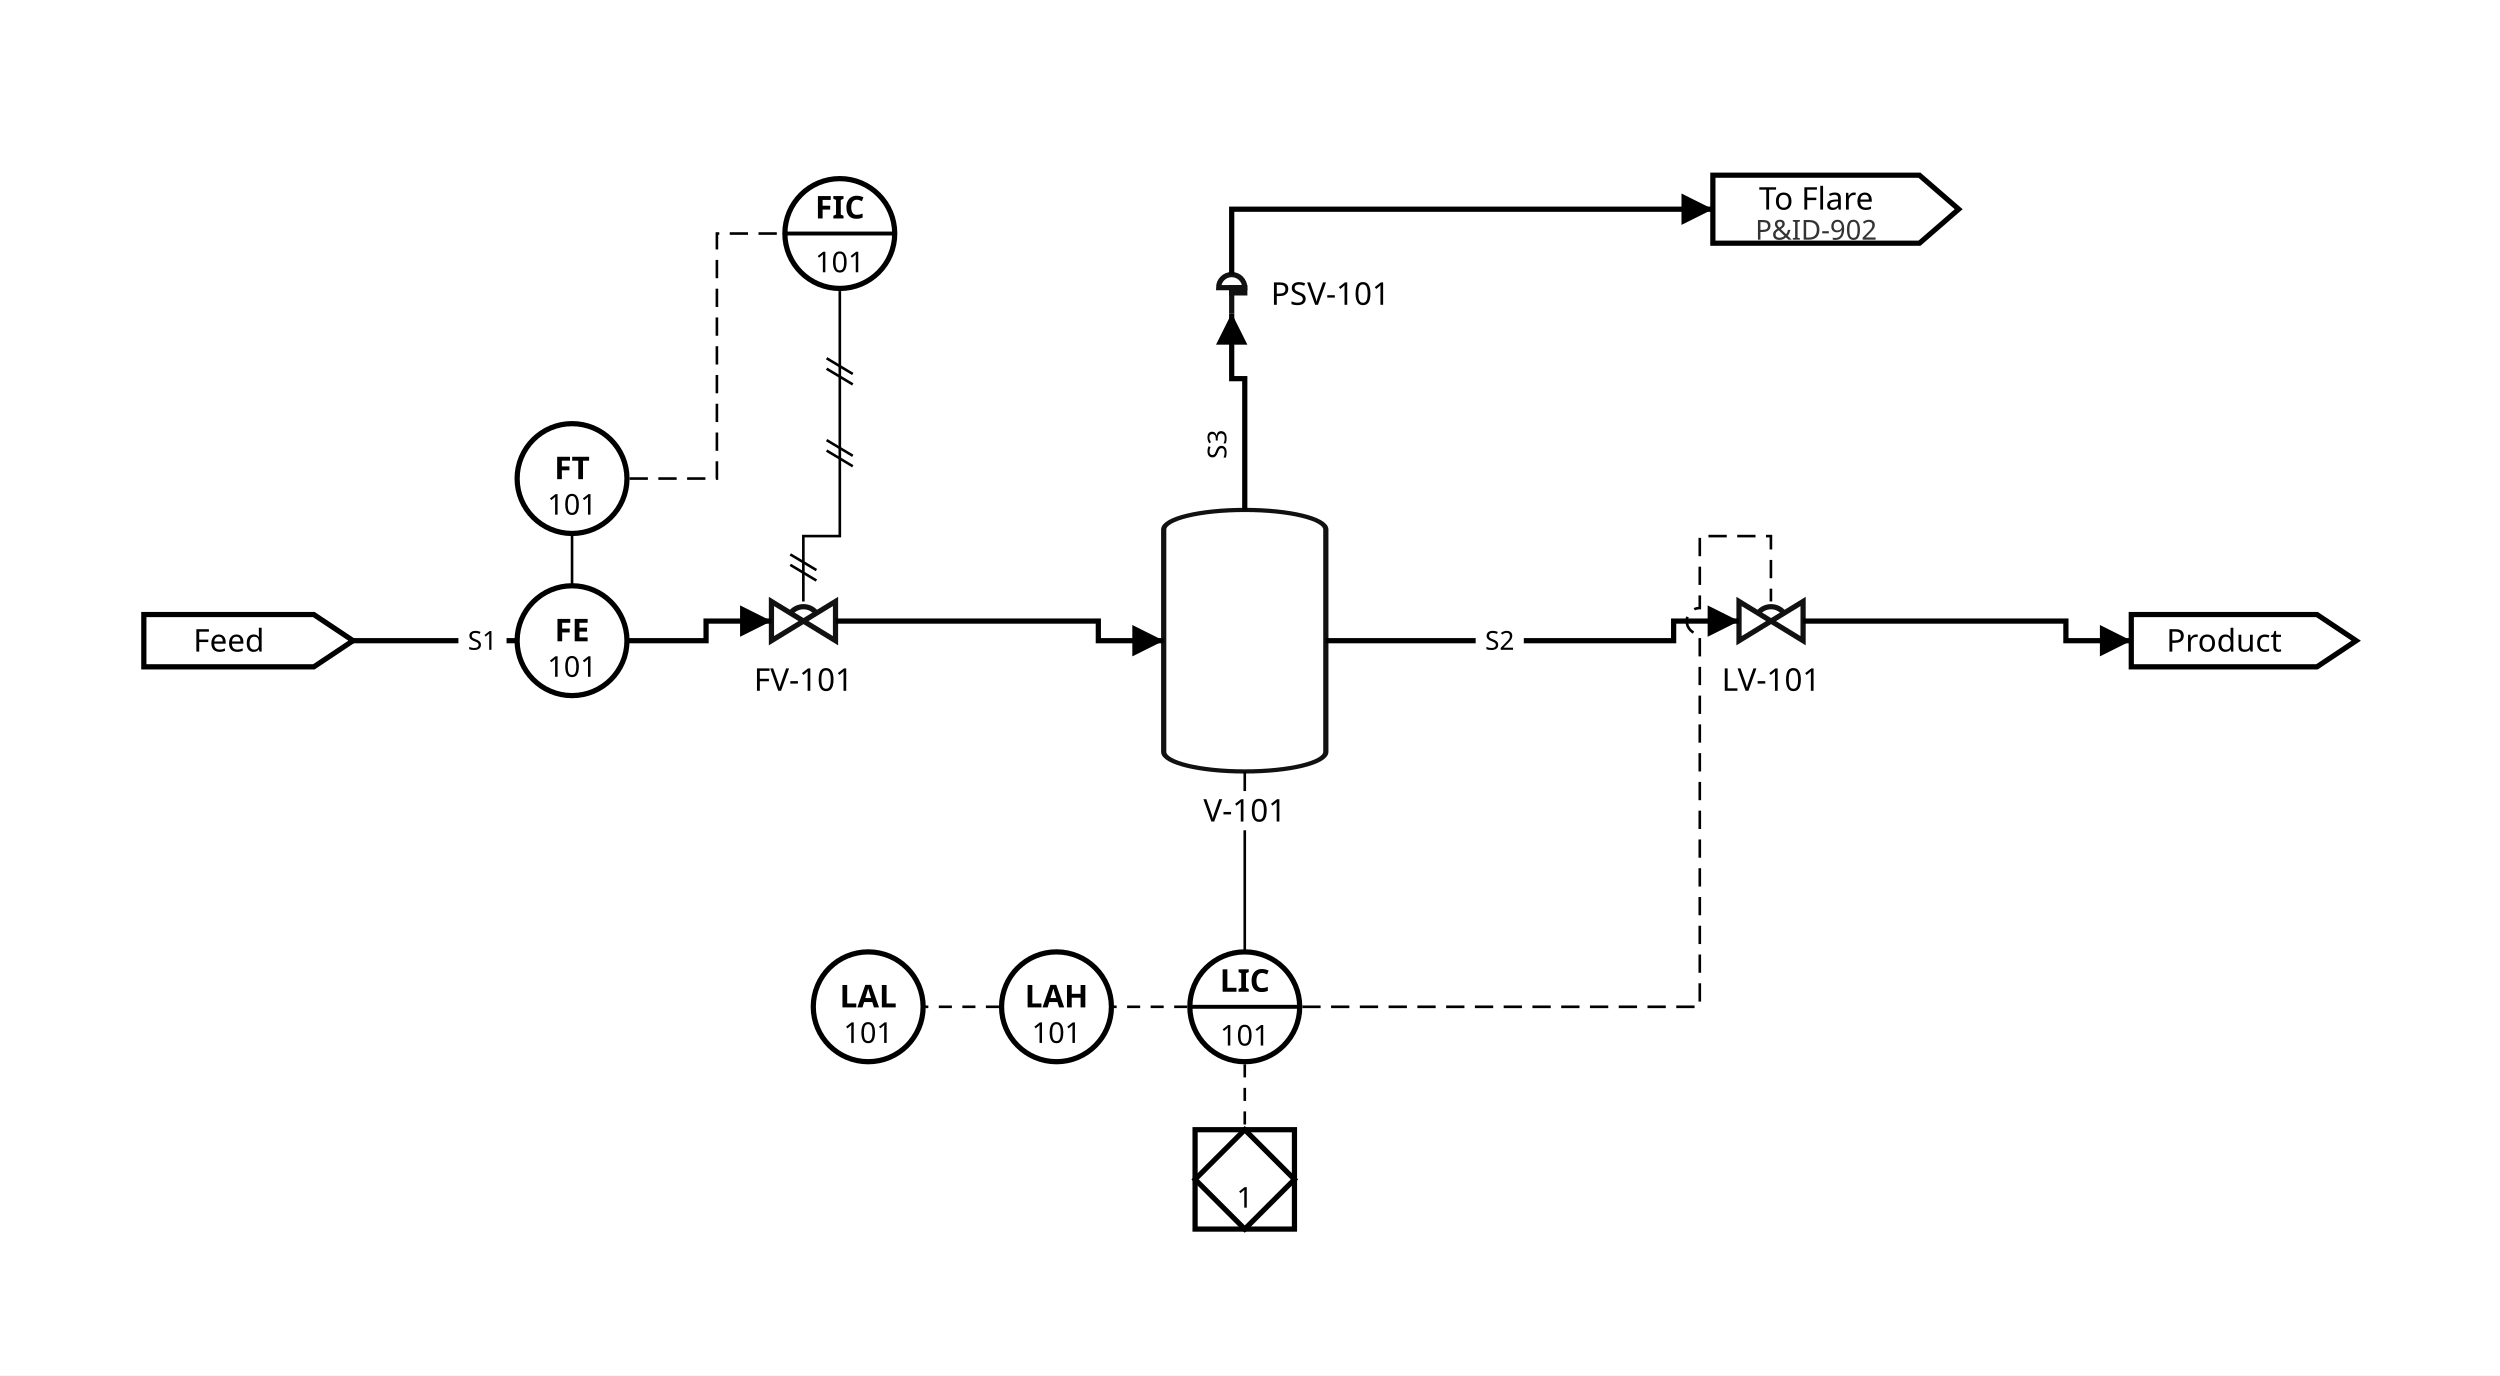
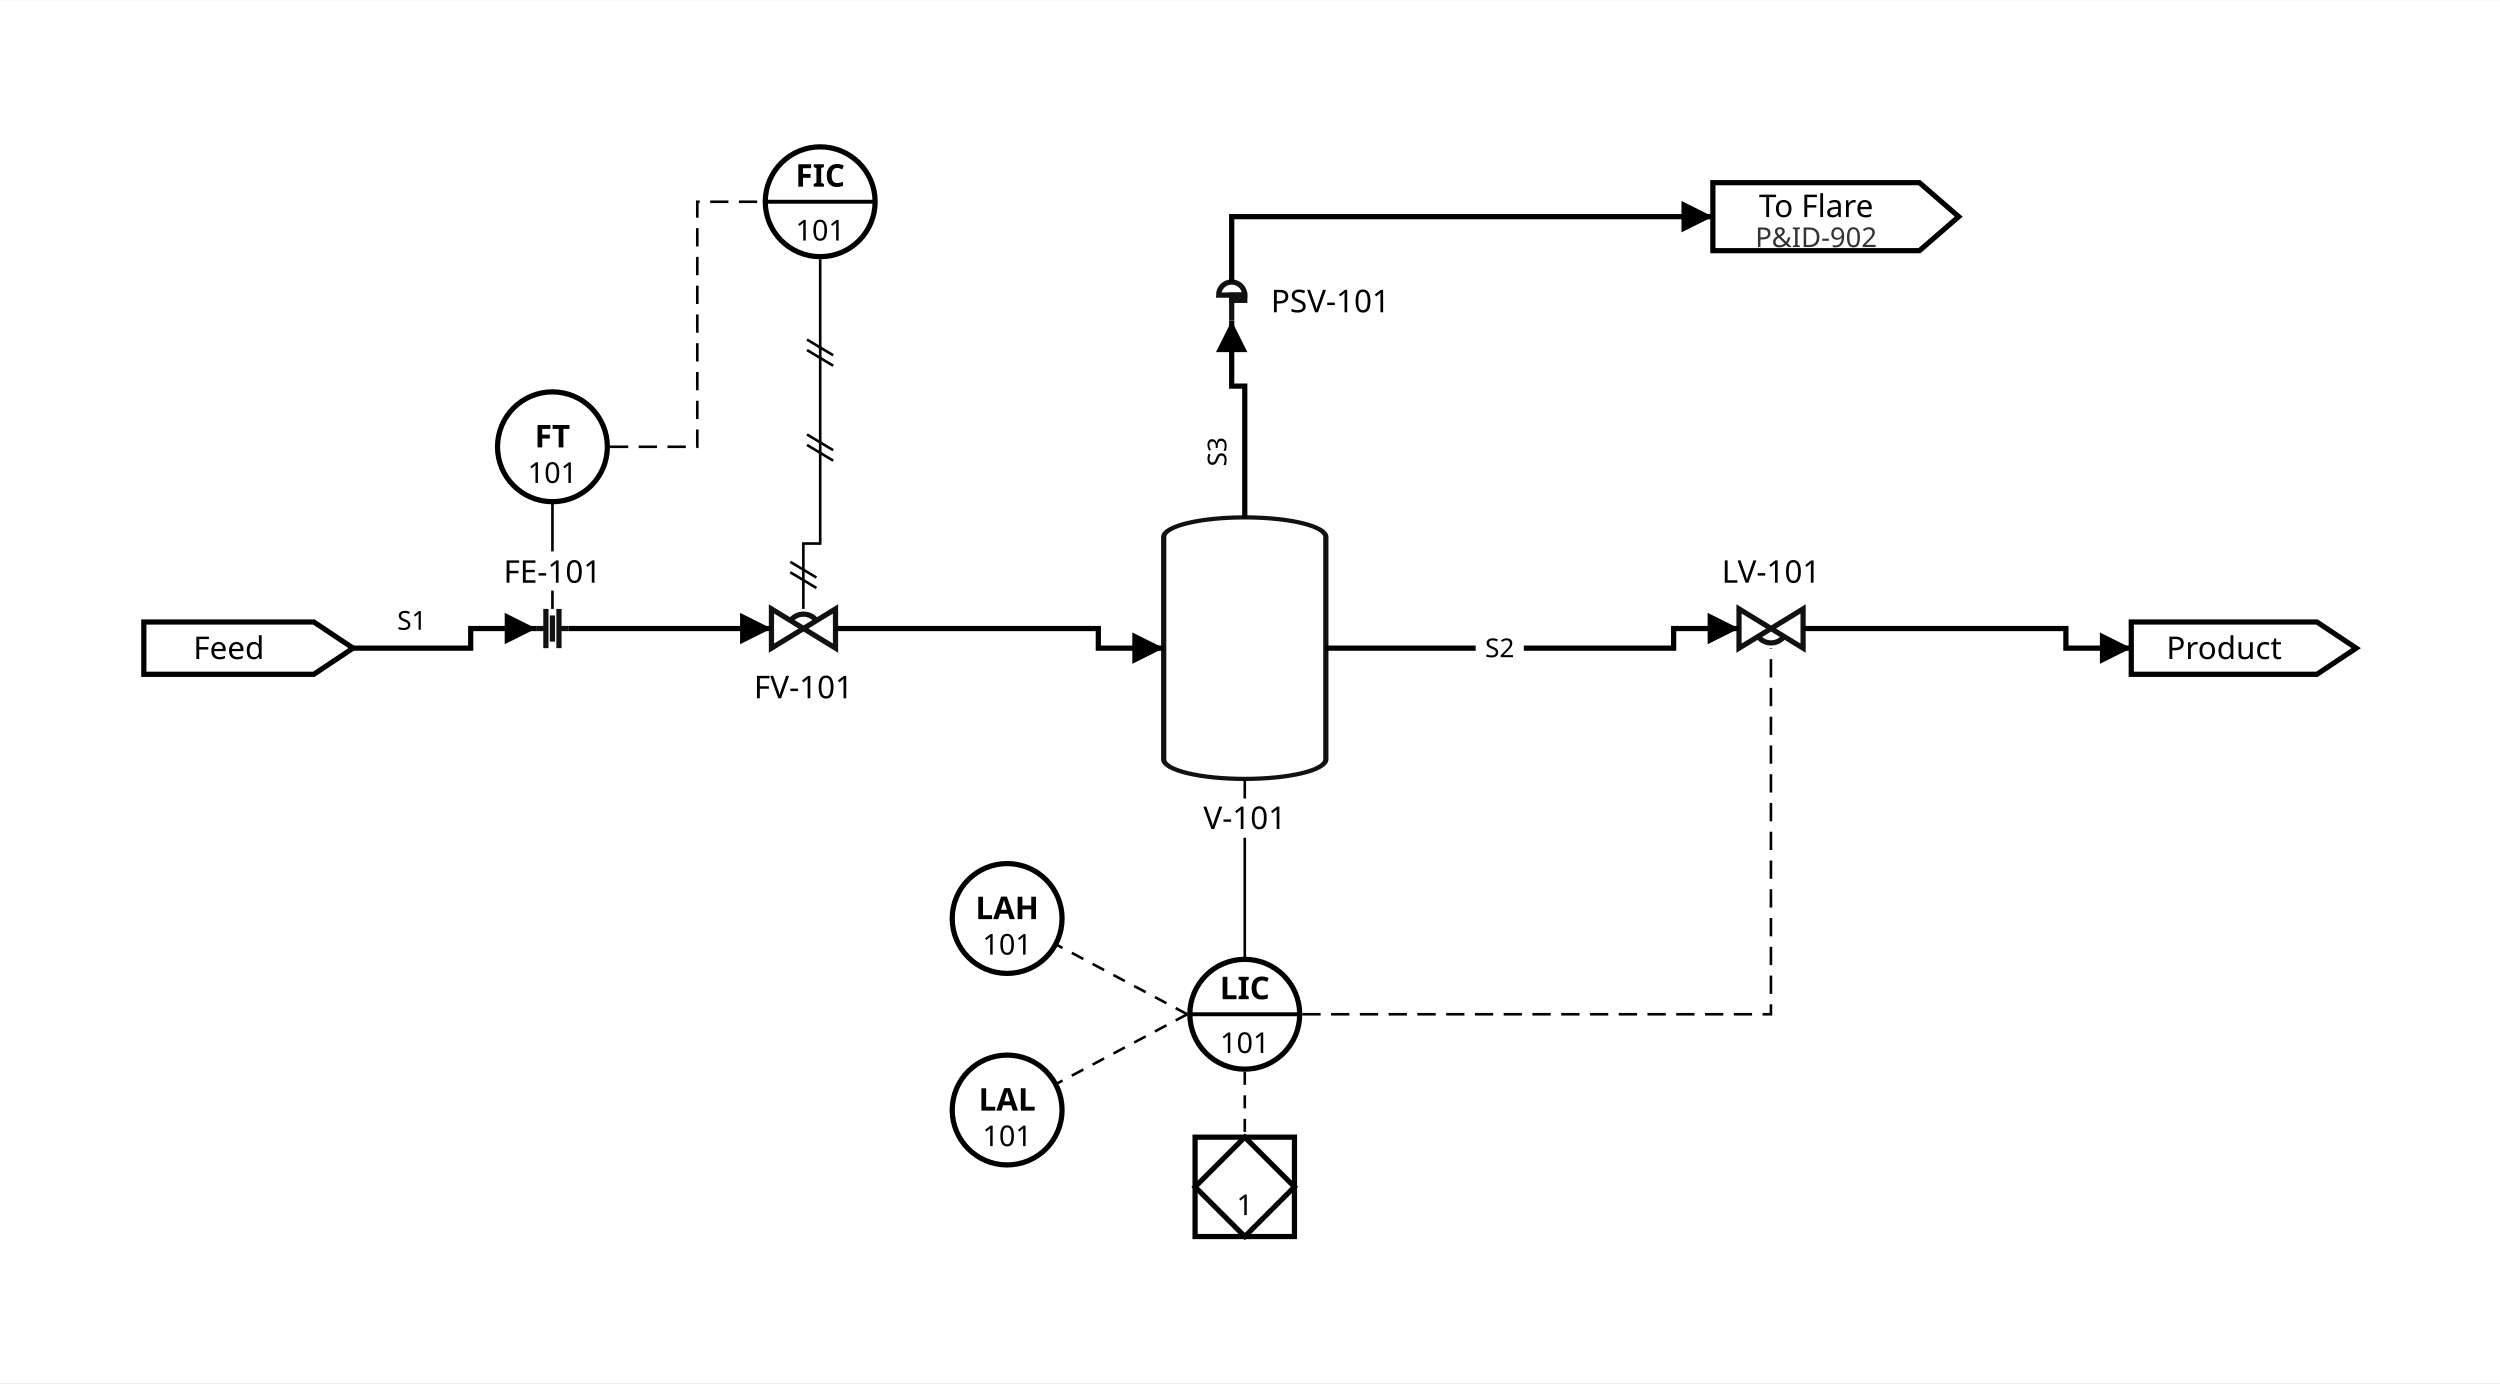
- <svg xmlns="http://www.w3.org/2000/svg" width="956" height="526" viewBox="-25.0 -50.0 956.0 526.0">
-   <rect x="-25.0" y="-50.0" width="956.0" height="526.0" fill="white" />
+ <svg xmlns="http://www.w3.org/2000/svg" width="956" height="529" viewBox="-25.0 -52.7 956.0 528.7">
+   <rect x="-25.0" y="-52.7" width="956.0" height="528.7" fill="white" />
  <defs>
    <marker id="arrow_black" viewBox="0 0 10 10" refX="10" refY="5" markerWidth="12" markerHeight="12" markerUnits="userSpaceOnUse" orient="auto-start-reverse">
      <path d="M 0 0 L 10 5 L 0 10 z" fill="black" />
    </marker>
+     <symbol id="sym_fitting_orifice" viewBox="0 0 12.5 15.0" overflow="visible">
+       <g transform="scale(0.25)">
+         <path d="M 0.0 30.0 L 15.0 30.0 M 15.0 0.0 L 15.0 60.0 M 25.0 10.0 L 25.0 50.0 M 35.0 0.0 L 35.0 60.0 M 35.0 30.0 L 50.0 30.0" fill="none" stroke="#111" stroke-width="8.0" />
+       </g>
+     </symbol>
    <symbol id="sym_instrument" viewBox="0 0 44.0 44.0" overflow="visible">
      <circle cx="22" cy="22" r="21" fill="white" stroke="black" stroke-width="2" />
    </symbol>
    <symbol id="sym_instrument_logic" viewBox="0 0 40.0 40.0" overflow="visible">
      <rect x="1" y="1" width="38" height="38" fill="white" stroke="black" stroke-width="2" />
      <polygon points="20,1 39,20 20,39 1,20" fill="none" stroke="black" stroke-width="2" />
    </symbol>
    <symbol id="sym_instrument_panel" viewBox="0 0 44.0 44.0" overflow="visible">
      <circle cx="22" cy="22" r="21" fill="white" stroke="black" stroke-width="2" />
      <line x1="1" y1="22" x2="43" y2="22" stroke="black" stroke-width="1.5" />
    </symbol>
    <symbol id="sym_valve_control" viewBox="0 0 24.5 15.0" overflow="visible">
      <g transform="scale(0.25)">
        <path d="M 0.0 60.0 L 0.0 0.0 L 98.0 60.0 L 98.0 0.0 Z" fill="none" stroke="#111" stroke-width="8.0" />
        <path d="M 29.0 18.0 A 25.0 25.0 0.0 0 1 69.0 18.0" fill="none" stroke="#111" stroke-width="8.0" />
      </g>
    </symbol>
    <symbol id="sym_valve_relief" viewBox="0 0 10.0 14.8" overflow="visible">
      <g transform="scale(0.25)">
        <path d="M 0.0 20.0 A 20.0 20.0 0.0 0 1 20.0 0.0 A 20.0 20.0 0.0 0 1 40.0 20.0 Z M 20.0 20.0 L 20.0 59.0" fill="none" stroke="#111" stroke-width="8.0" />
        <rect x="20.0" y="20.0" width="20.0" height="8.0" fill="none" stroke="#111" stroke-width="8.0" />
      </g>
    </symbol>
    <symbol id="sym_vessel" viewBox="0 0 62.0 100.0" overflow="visible">
      <g transform="scale(0.62, 0.5)">
        <path d="M 0.0 15.0 A 50.0 15.0 0.0 0 1 50.0 0.0 A 50.0 15.0 0.0 0 1 100.0 15.0 L 100.0 185.0 A 50.0 15.0 0.0 0 1 50.0 200.0 A 50.0 15.0 0.0 0 1 0.0 185.0 Z" fill="none" stroke="#111" stroke-width="3.226" />
      </g>
    </symbol>
  </defs>
  <g id="units">
    <polygon points="30.0,185 95,185 110,195 95,205 30.0,205" fill="transparent" stroke="black" stroke-width="2" />
    <text x="62.5" y="195" font-family="sans-serif" font-size="12" text-anchor="middle" dominant-baseline="middle">Feed</text>
    <use href="#sym_valve_control" x="270" y="180" width="24.5" height="15.0" />
    <use href="#sym_vessel" x="420" y="145" width="62.0" height="100.0" />
-     <use href="#sym_valve_control" x="640" y="180" width="24.5" height="15.0" />
+     <use href="#sym_fitting_orifice" x="180" y="180" width="12.5" height="15.0" />
+     <use href="#sym_valve_control" x="640" y="180" width="24.5" height="15.0" transform="translate(0, 375) scale(1, -1)" />
    <polygon points="790,185 861.0,185 876.0,195 861.0,205 790,205" fill="transparent" stroke="black" stroke-width="2" />
    <text x="825.5" y="195" font-family="sans-serif" font-size="12" text-anchor="middle" dominant-baseline="middle">Product</text>
    <use href="#sym_valve_relief" x="441" y="55" width="10.0" height="14.8" />
    <polygon points="630,17 709.0,17 724.0,30 709.0,43 630,43" fill="transparent" stroke="black" stroke-width="2" />
    <text x="669.5" y="26" font-family="sans-serif" font-size="12" text-anchor="middle" dominant-baseline="middle">To Flare</text>
    <text x="669.5" y="38" font-family="sans-serif" font-size="10.5" text-anchor="middle" dominant-baseline="middle" fill="#333">P&amp;ID-902</text>
  </g>
  <g id="streams">
-     <path d="M 110.0,195.0 L 245.0,195.0 L 245.0,187.5 L 270.0,187.5" fill="none" stroke="black" stroke-width="2" marker-end="url(#arrow_black)" />
+     <path d="M 110.0,195.0 L 155.0,195.0 L 155.0,187.5 L 180.0,187.5" fill="none" stroke="black" stroke-width="2" marker-end="url(#arrow_black)" />
+     <path d="M 192.5,187.5 L 270.0,187.5" fill="none" stroke="black" stroke-width="2" marker-end="url(#arrow_black)" />
    <path d="M 294.5,187.5 L 395.0,187.5 L 395.0,195.0 L 420.0,195.0" fill="none" stroke="black" stroke-width="2" marker-end="url(#arrow_black)" />
    <path d="M 482.0,195.0 L 615.0,195.0 L 615.0,187.5 L 640.0,187.5" fill="none" stroke="black" stroke-width="2" marker-end="url(#arrow_black)" />
    <path d="M 664.5,187.5 L 765.0,187.5 L 765.0,195.0 L 790,195.0" fill="none" stroke="black" stroke-width="2" marker-end="url(#arrow_black)" />
    <path d="M 451.0,145.0 L 451.0,94.8 L 446.0,94.8 L 446.0,69.8" fill="none" stroke="black" stroke-width="2" marker-end="url(#arrow_black)" />
    <path d="M 446.0,55.0 L 446.0,30.0 L 630,30.0" fill="none" stroke="black" stroke-width="2" marker-end="url(#arrow_black)" />
-     <path d="M 215.75,133.0 L 249.144,133.0 L 249.144,39.303 L 274.144,39.303" fill="none" stroke="black" stroke-width="1" stroke-dasharray="7,4" />
-     <path d="M 296.144,61.303 L 296.144,155.0 L 282.2,155.0 L 282.2,180.0" fill="none" stroke="black" stroke-width="1" />
-     <line x1="291.1" y1="87.0" x2="301.1" y2="93.0" stroke="black" stroke-width="1" />
-     <line x1="291.1" y1="91.0" x2="301.1" y2="97.0" stroke="black" stroke-width="1" />
-     <line x1="291.1" y1="118.3" x2="301.1" y2="124.3" stroke="black" stroke-width="1" />
-     <line x1="291.1" y1="122.3" x2="301.1" y2="128.3" stroke="black" stroke-width="1" />
+     <path d="M 208.25,118.0 L 241.644,118.0 L 241.644,24.303 L 266.644,24.303" fill="none" stroke="black" stroke-width="1" stroke-dasharray="7,4" />
+     <path d="M 288.644,46.303 L 288.644,155.0 L 282.2,155.0 L 282.2,180.0" fill="none" stroke="black" stroke-width="1" />
+     <line x1="283.6" y1="77.0" x2="293.6" y2="83.0" stroke="black" stroke-width="1" />
+     <line x1="283.6" y1="81.0" x2="293.6" y2="87.0" stroke="black" stroke-width="1" />
+     <line x1="283.6" y1="113.3" x2="293.6" y2="119.3" stroke="black" stroke-width="1" />
+     <line x1="283.6" y1="117.3" x2="293.6" y2="123.3" stroke="black" stroke-width="1" />
    <line x1="277.2" y1="162.0" x2="287.2" y2="168.0" stroke="black" stroke-width="1" />
    <line x1="277.2" y1="166.0" x2="287.2" y2="172.0" stroke="black" stroke-width="1" />
-     <path d="M 473.0,335.0 L 625.0,335.0 L 625.0,192.5 A 5 5 0 0 1 625.0,182.5 L 625.0,155.0 L 652.2,155.0 L 652.2,180.0" fill="none" stroke="black" stroke-width="1" stroke-dasharray="7,4" />
-     <rect x="150.3" y="188.5" width="18.4" height="13.0" fill="white" />
-     <text x="159.5" y="195.0" font-family="sans-serif" font-size="10" text-anchor="middle" dominant-baseline="middle" fill="black">S1</text>
+     <path d="M 473.0,335.0 L 652.2,335.0 L 652.2,195.0" fill="none" stroke="black" stroke-width="1" stroke-dasharray="7,4" />
+     <rect x="123.3" y="178.0" width="18.4" height="13.0" fill="white" />
+     <text x="132.5" y="184.5" font-family="sans-serif" font-size="10" text-anchor="middle" dominant-baseline="middle" fill="black">S1</text>
    <rect x="539.3" y="188.5" width="18.4" height="13.0" fill="white" />
    <text x="548.5" y="195.0" font-family="sans-serif" font-size="10" text-anchor="middle" dominant-baseline="middle" fill="black">S2</text>
    <rect x="434.0" y="110.7" width="13.0" height="18.4" fill="white" />
    <text x="440.5" y="119.9" font-family="sans-serif" font-size="10" text-anchor="middle" dominant-baseline="middle" fill="black" transform="rotate(-90, 440.5, 119.9)">S3</text>
  </g>
  <g id="instrument_taps">
-     <line x1="193.75" y1="195" x2="193.75" y2="133" stroke="black" stroke-width="1" />
+     <line x1="186.25" y1="180" x2="186.25" y2="118" stroke="black" stroke-width="1" />
    <line x1="451" y1="245" x2="451" y2="335" stroke="black" stroke-width="1" />
-     <line x1="429" y1="335" x2="379" y2="335" stroke="black" stroke-width="1" stroke-dasharray="5,4" />
-     <line x1="357" y1="335" x2="307" y2="335" stroke="black" stroke-width="1" stroke-dasharray="5,4" />
+     <line x1="429" y1="335" x2="360.13" y2="298.38" stroke="black" stroke-width="1" stroke-dasharray="5,4" />
+     <line x1="429" y1="335" x2="360.13" y2="371.62" stroke="black" stroke-width="1" stroke-dasharray="5,4" />
    <line x1="451" y1="357" x2="451" y2="401" stroke="black" stroke-width="1" stroke-dasharray="5,4" />
  </g>
  <g id="instruments">
-     <use href="#sym_instrument" x="171.75" y="173" width="44.0" height="44.0" />
-     <text x="193.75" y="191.0" font-family="sans-serif" font-size="12" font-weight="bold" text-anchor="middle" dominant-baseline="middle">FE</text>
-     <text x="193.75" y="205.0" font-family="sans-serif" font-size="11" text-anchor="middle" dominant-baseline="middle">101</text>
-     <use href="#sym_instrument" x="171.75" y="111" width="44.0" height="44.0" />
-     <text x="193.75" y="129.0" font-family="sans-serif" font-size="12" font-weight="bold" text-anchor="middle" dominant-baseline="middle">FT</text>
-     <text x="193.75" y="143.0" font-family="sans-serif" font-size="11" text-anchor="middle" dominant-baseline="middle">101</text>
-     <use href="#sym_instrument_panel" x="274.14" y="17.3" width="44.0" height="44.0" />
-     <text x="296.144" y="29.303" font-family="sans-serif" font-size="12" font-weight="bold" text-anchor="middle" dominant-baseline="middle">FIC</text>
-     <text x="296.144" y="50.303" font-family="sans-serif" font-size="11" text-anchor="middle" dominant-baseline="middle">101</text>
+     <use href="#sym_instrument" x="164.25" y="96" width="44.0" height="44.0" />
+     <text x="186.25" y="114.0" font-family="sans-serif" font-size="12" font-weight="bold" text-anchor="middle" dominant-baseline="middle">FT</text>
+     <text x="186.25" y="128.0" font-family="sans-serif" font-size="11" text-anchor="middle" dominant-baseline="middle">101</text>
+     <use href="#sym_instrument_panel" x="266.64" y="2.3" width="44.0" height="44.0" />
+     <text x="288.644" y="14.303" font-family="sans-serif" font-size="12" font-weight="bold" text-anchor="middle" dominant-baseline="middle">FIC</text>
+     <text x="288.644" y="35.303" font-family="sans-serif" font-size="11" text-anchor="middle" dominant-baseline="middle">101</text>
    <use href="#sym_instrument_panel" x="429" y="313" width="44.0" height="44.0" />
    <text x="451.0" y="325.0" font-family="sans-serif" font-size="12" font-weight="bold" text-anchor="middle" dominant-baseline="middle">LIC</text>
    <text x="451.0" y="346.0" font-family="sans-serif" font-size="11" text-anchor="middle" dominant-baseline="middle">101</text>
-     <use href="#sym_instrument" x="357" y="313" width="44.0" height="44.0" />
-     <text x="379.0" y="331.0" font-family="sans-serif" font-size="12" font-weight="bold" text-anchor="middle" dominant-baseline="middle">LAH</text>
-     <text x="379.0" y="345.0" font-family="sans-serif" font-size="11" text-anchor="middle" dominant-baseline="middle">101</text>
-     <use href="#sym_instrument" x="285" y="313" width="44.0" height="44.0" />
-     <text x="307.0" y="331.0" font-family="sans-serif" font-size="12" font-weight="bold" text-anchor="middle" dominant-baseline="middle">LAL</text>
-     <text x="307.0" y="345.0" font-family="sans-serif" font-size="11" text-anchor="middle" dominant-baseline="middle">101</text>
+     <use href="#sym_instrument" x="338.13" y="276.38" width="44.0" height="44.0" />
+     <text x="360.13" y="294.381" font-family="sans-serif" font-size="12" font-weight="bold" text-anchor="middle" dominant-baseline="middle">LAH</text>
+     <text x="360.13" y="308.381" font-family="sans-serif" font-size="11" text-anchor="middle" dominant-baseline="middle">101</text>
+     <use href="#sym_instrument" x="338.13" y="349.62" width="44.0" height="44.0" />
+     <text x="360.13" y="367.619" font-family="sans-serif" font-size="12" font-weight="bold" text-anchor="middle" dominant-baseline="middle">LAL</text>
+     <text x="360.13" y="381.619" font-family="sans-serif" font-size="11" text-anchor="middle" dominant-baseline="middle">101</text>
    <use href="#sym_instrument_logic" x="431" y="381" width="40.0" height="40.0" />
    <text x="451.0" y="408.0" font-family="sans-serif" font-size="11" text-anchor="middle" dominant-baseline="middle">1</text>
  </g>
  <g id="unit_labels">
    <rect x="258.4" y="202.5" width="47.6" height="15.0" fill="white" />
    <text x="282.25" y="210.0" font-family="sans-serif" font-size="12" text-anchor="middle" dominant-baseline="middle">FV-101</text>
    <rect x="430.5" y="252.5" width="41.0" height="15.0" fill="white" />
    <text x="451.0" y="260.0" font-family="sans-serif" font-size="12" text-anchor="middle" dominant-baseline="middle">V-101</text>
-     <rect x="628.5" y="202.5" width="47.6" height="15.0" fill="white" />
-     <text x="652.25" y="210.0" font-family="sans-serif" font-size="12" text-anchor="middle" dominant-baseline="middle">LV-101</text>
+     <rect x="162.4" y="158.0" width="47.6" height="15.0" fill="white" />
+     <text x="186.25" y="170" font-family="sans-serif" font-size="12" text-anchor="middle" dominant-baseline="baseline">FE-101</text>
+     <rect x="628.5" y="158.0" width="47.6" height="15.0" fill="white" />
+     <text x="652.25" y="170" font-family="sans-serif" font-size="12" text-anchor="middle" dominant-baseline="baseline">LV-101</text>
    <rect x="461.0" y="54.9" width="54.2" height="15.0" fill="white" />
    <text x="461.0" y="62.4" font-family="sans-serif" font-size="12" text-anchor="start" dominant-baseline="middle">PSV-101</text>
  </g>
</svg>
